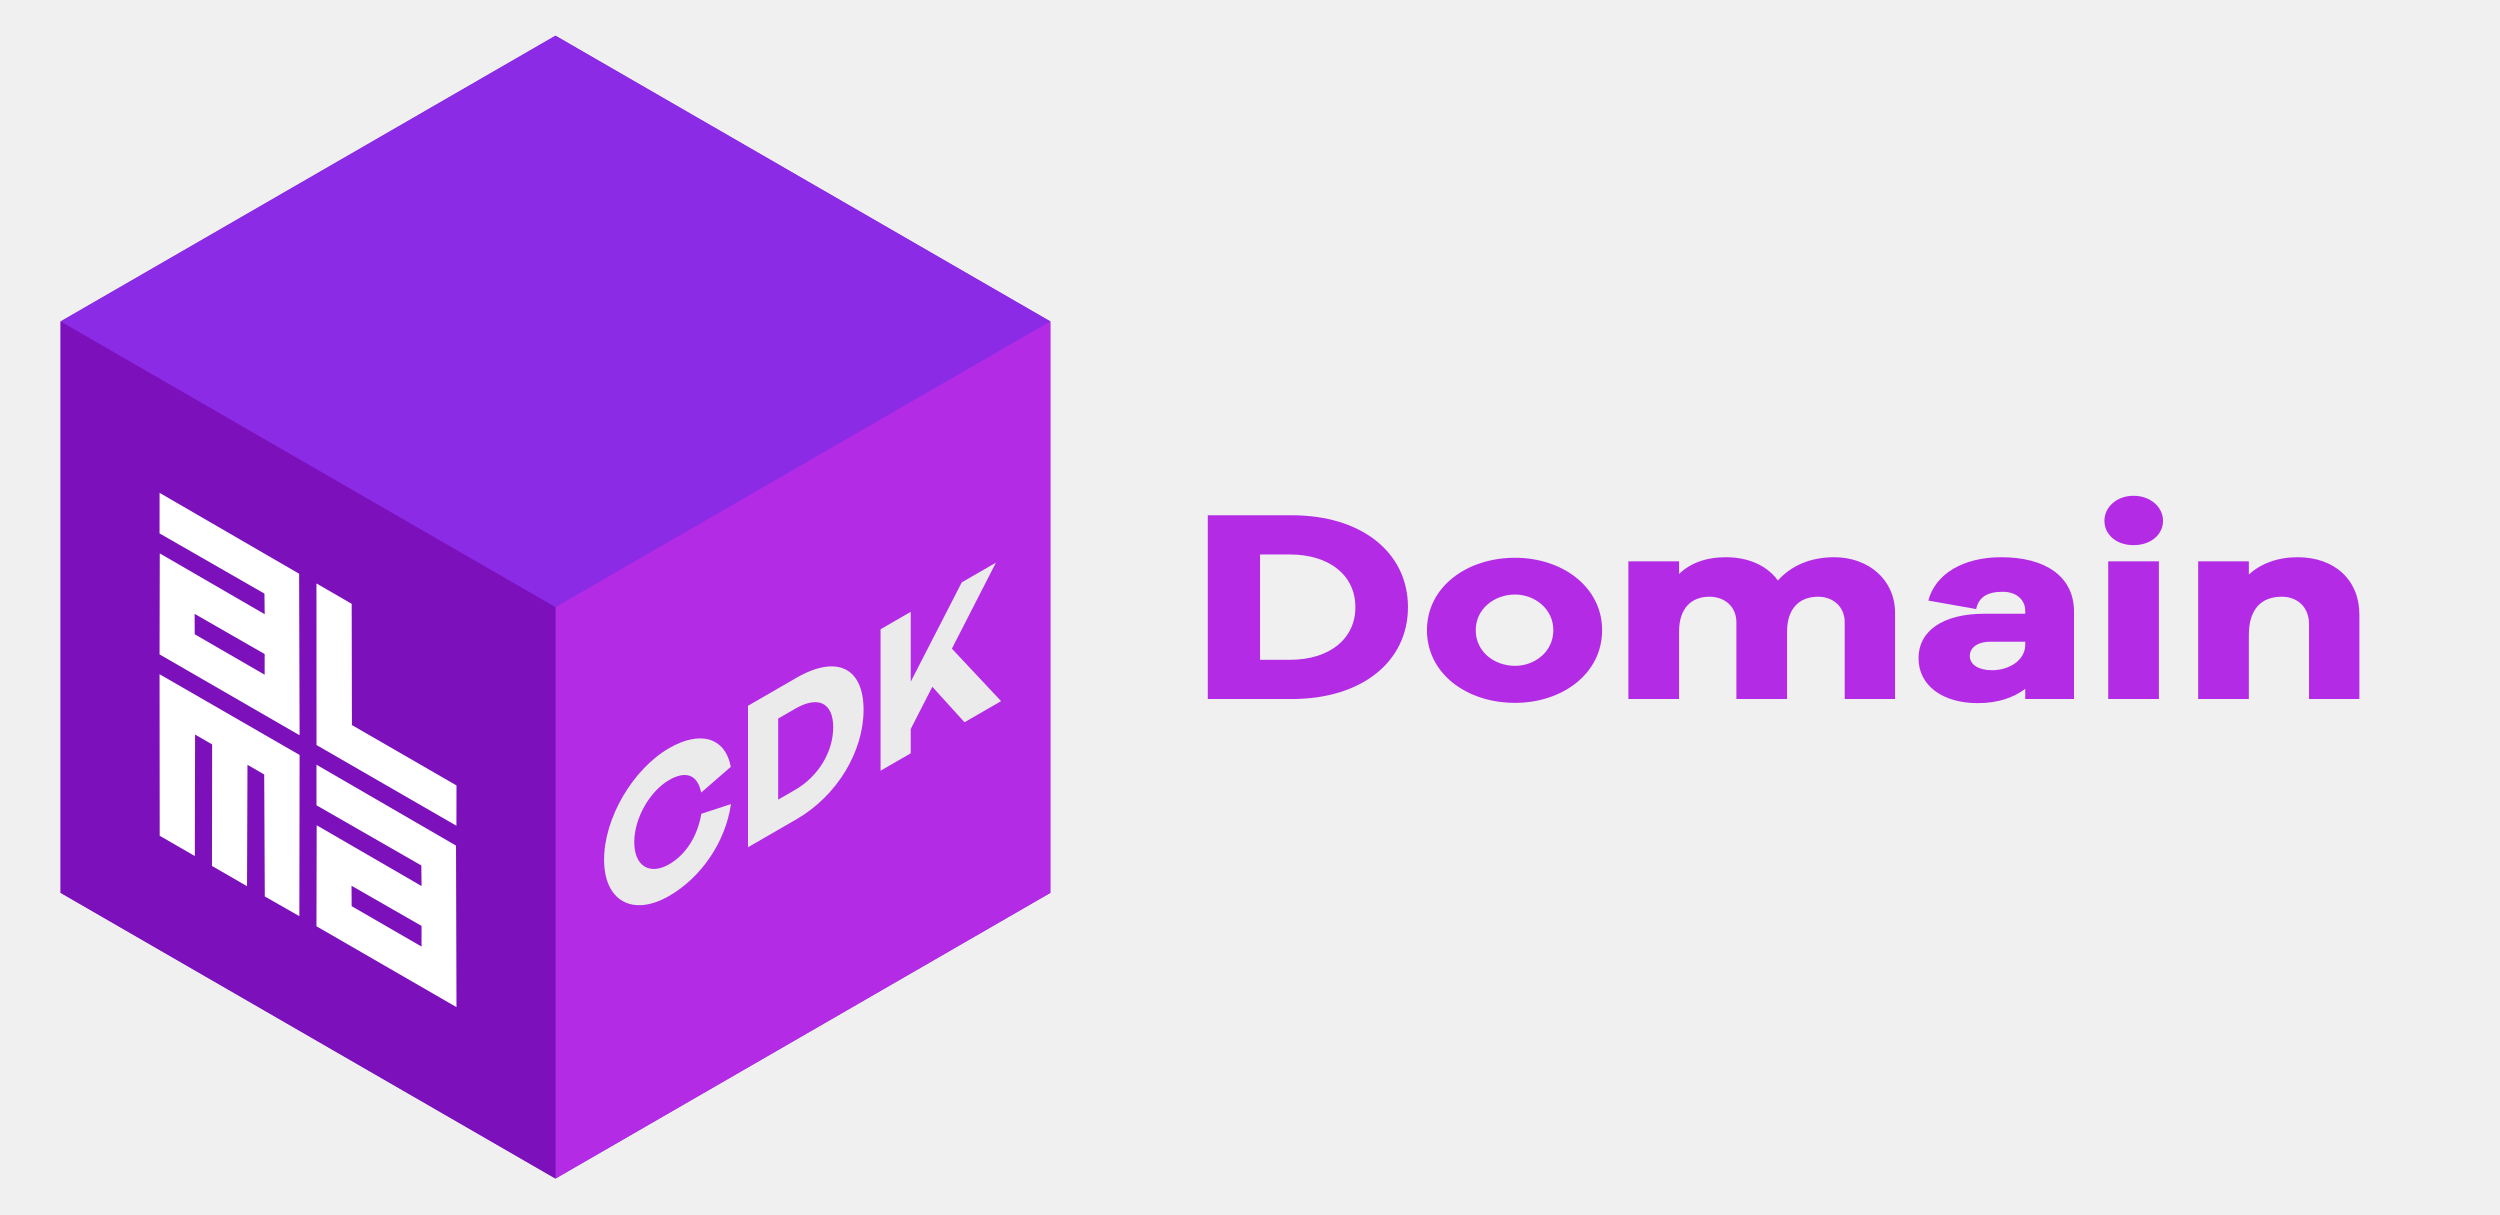
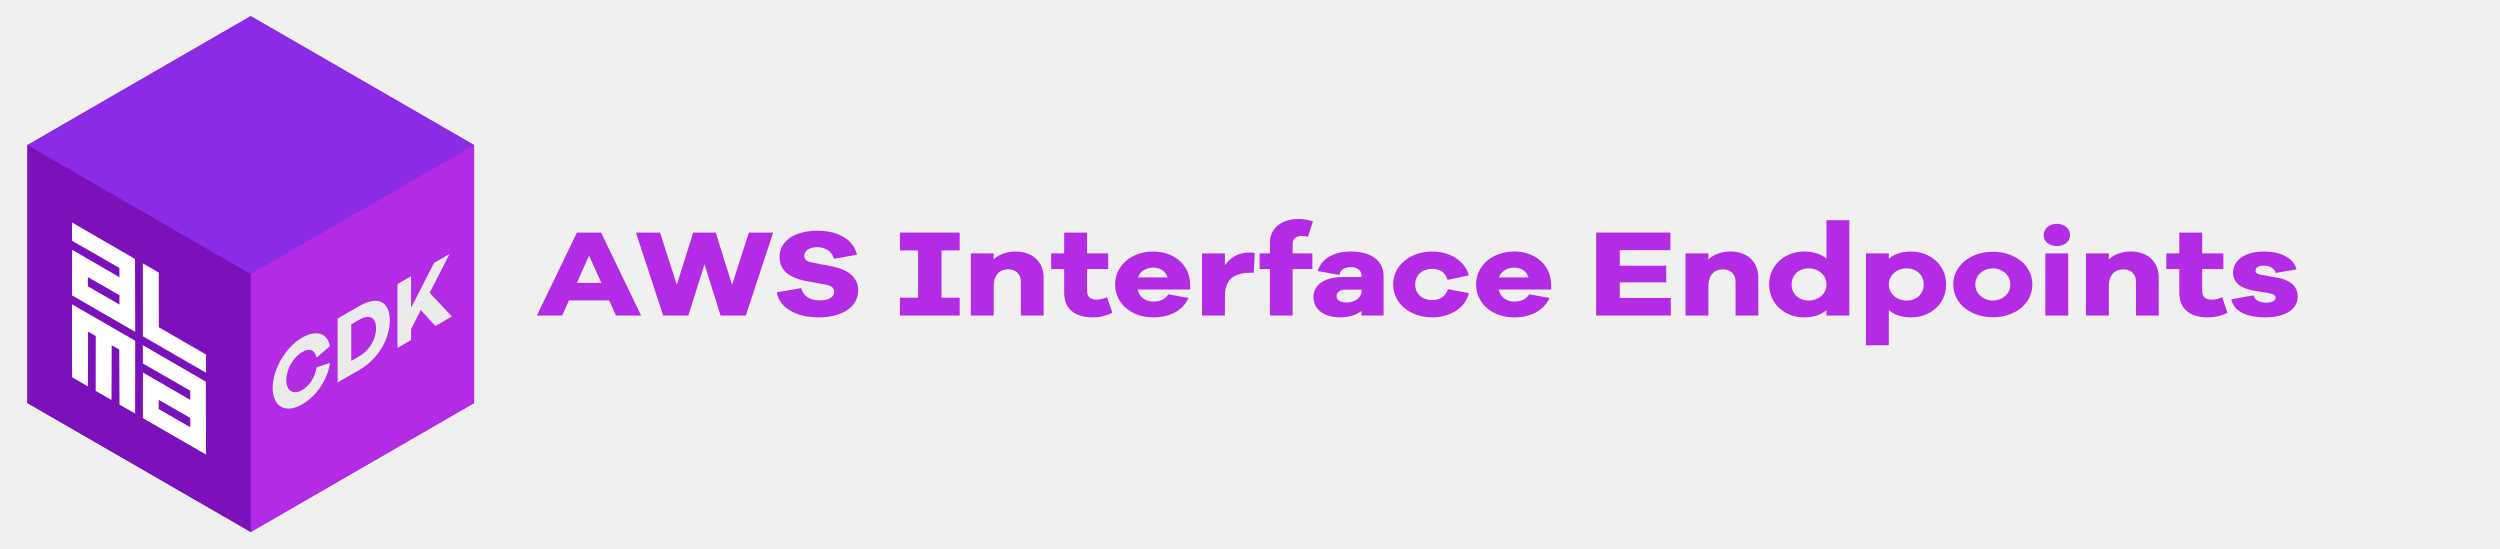
- <svg xmlns="http://www.w3.org/2000/svg" width="100%" height="100%" viewBox="0 0 1750 850" version="1.1" xml:space="preserve" style="fill-rule:evenodd;clip-rule:evenodd;stroke-linejoin:round;stroke-miterlimit:2;">
-   <g id="Artboard1" transform="matrix(2.52591,0,0,1.0625,-1750,-637.5)">
+ <svg xmlns="http://www.w3.org/2000/svg" width="100%" height="100%" viewBox="0 0 3877 850" version="1.1" xml:space="preserve" style="fill-rule:evenodd;clip-rule:evenodd;stroke-linejoin:round;stroke-miterlimit:2;">
+   <g id="Artboard1" transform="matrix(5.59584,0,0,1.0625,-3876.91,-637.5)">
    <rect x="692.82" y="600" width="692.82" height="800" style="fill:none;" />
-     <g transform="matrix(0.395886,0,0,0.943502,435.408,56.4983)">
+     <g transform="matrix(0.178699,0,0,0.943502,576.627,56.4983)">
      <g id="bg" transform="matrix(1,0,0,0.997506,-0.179682,2.49377)">
        <path d="M692.82,800L1039.23,600L1385.64,800.008L1385.64,1200L1039.23,1400L692.827,1200L692.82,800Z" style="fill:rgb(140,43,229);" />
      </g>
      <g transform="matrix(0.866051,-0.498768,1.00003,0.575927,-0.210168,2.4645)">
        <rect x="-400" y="1039.23" width="400" height="346.41" style="fill:rgb(140,43,229);" />
      </g>
      <g transform="matrix(0.866051,-0.498768,5.55128e-17,1.15185,-0.210168,2.4645)">
        <rect x="1200" y="1385.64" width="400" height="346.41" style="fill:rgb(179,43,229);" />
      </g>
      <g transform="matrix(0.866051,0.498768,-5.55128e-17,1.15185,-0.210168,2.4645)">
        <rect x="800" y="346.41" width="400" height="346.41" style="fill:rgb(124,16,187);" />
      </g>
    </g>
-     <g transform="matrix(1.71429,2.35294,1.89266e-17,4.70588,737.039,924.699)">
+     <g transform="matrix(0.773812,2.35294,8.54331e-18,4.70588,712.78,924.699)">
      <path d="M0,5.68L0.003,0L22.561,0.045L22.636,22.621L0,22.618L0.033,8.46L16.996,8.493L16.954,5.632L0,5.68ZM16.987,16.968L16.99,14.074L5.667,14.11L5.685,16.959L16.987,16.968Z" style="fill:white;" />
      <path d="M25.367,31.059L25.367,25.379L47.925,25.424L48,48L25.364,47.997L25.4,33.839L42.357,33.872L42.315,31.011L25.367,31.059ZM42.348,42.347L42.354,39.453L31.033,39.492L31.051,42.338L42.348,42.347Z" style="fill:white;" />
      <path d="M31.058,0.008L31.096,16.964L48,16.963L47.989,22.614L25.373,22.621L25.364,0L31.058,0.008Z" style="fill:white;fill-rule:nonzero;" />
      <path d="M22.636,25.379L22.598,47.966L17.011,48L16.918,30.972L14.212,30.972L14.14,48L8.472,48L8.5,30.972L5.741,30.972L5.703,48L0.022,48L0,25.393L22.636,25.379Z" style="fill:white;fill-rule:nonzero;" />
    </g>
-     <g transform="matrix(0.271917,-0.373219,1.50944e-17,0.746438,399.093,250.733)">
+     <g transform="matrix(0.122741,-0.373219,6.81348e-18,0.746438,560.234,250.733)">
      <g transform="matrix(186.362,0,0,186.362,1689.35,2136.98)">
        <path d="M0.567,-0.286C0.544,-0.183 0.476,-0.135 0.391,-0.135C0.285,-0.135 0.2,-0.221 0.2,-0.335C0.2,-0.449 0.285,-0.534 0.391,-0.534C0.477,-0.534 0.545,-0.487 0.566,-0.387L0.728,-0.428C0.696,-0.587 0.556,-0.685 0.391,-0.685C0.192,-0.685 0.035,-0.531 0.035,-0.335C0.035,-0.138 0.192,0.015 0.391,0.015C0.563,0.015 0.698,-0.083 0.729,-0.251L0.567,-0.286Z" style="fill:rgb(235,235,235);fill-rule:nonzero;" />
      </g>
      <g transform="matrix(186.362,0,0,186.362,1831.73,2136.98)">
        <path d="M0.058,-0.67L0.058,-0L0.323,-0C0.544,-0 0.69,-0.136 0.69,-0.335C0.69,-0.534 0.544,-0.67 0.323,-0.67L0.058,-0.67ZM0.223,-0.143L0.223,-0.527L0.317,-0.527C0.442,-0.527 0.524,-0.451 0.524,-0.335C0.524,-0.219 0.442,-0.143 0.317,-0.143L0.223,-0.143Z" style="fill:rgb(235,235,235);fill-rule:nonzero;" />
      </g>
      <g transform="matrix(186.362,0,0,186.362,1966.84,2136.98)">
        <path d="M0.717,-0L0.448,-0.383L0.689,-0.67L0.502,-0.67L0.223,-0.339L0.223,-0.67L0.058,-0.67L0.058,-0L0.223,-0L0.223,-0.115L0.341,-0.256L0.517,-0L0.717,-0Z" style="fill:rgb(235,235,235);fill-rule:nonzero;" />
      </g>
    </g>
-     <g transform="matrix(0.457143,0,0,0.941176,607.833,634.916)">
+     <g transform="matrix(0.20635,0,0,0.941176,654.458,634.916)">
      <g transform="matrix(192,0,0,192,906.958,452.221)">
-         <path d="M0.058,-0.67L0.058,-0L0.323,-0C0.544,-0 0.69,-0.136 0.69,-0.335C0.69,-0.534 0.544,-0.67 0.323,-0.67L0.058,-0.67ZM0.223,-0.143L0.223,-0.527L0.317,-0.527C0.442,-0.527 0.524,-0.451 0.524,-0.335C0.524,-0.219 0.442,-0.143 0.317,-0.143L0.223,-0.143Z" style="fill:rgb(179,43,229);fill-rule:nonzero;" />
+         <path d="M0.729,-0L0.449,-0.67L0.28,-0.67L0,-0L0.177,-0L0.224,-0.122L0.506,-0.122L0.553,-0L0.729,-0ZM0.451,-0.264L0.28,-0.264L0.365,-0.484L0.451,-0.264Z" style="fill:rgb(179,43,229);fill-rule:nonzero;" />
      </g>
-       <g transform="matrix(192,0,0,192,1046.16,452.221)">
+       <g transform="matrix(192,0,0,192,1038.61,452.221)">
+         <path d="M0.967,-0.67L0.797,-0.67L0.68,-0.248L0.565,-0.67L0.408,-0.67L0.293,-0.248L0.176,-0.67L0.007,-0.67L0.198,-0L0.374,-0L0.487,-0.414L0.599,-0L0.776,-0L0.967,-0.67Z" style="fill:rgb(179,43,229);fill-rule:nonzero;" />
+       </g>
+       <g transform="matrix(192,0,0,192,1222.1,452.221)">
+         <path d="M0.321,-0.685C0.164,-0.685 0.056,-0.604 0.056,-0.474C0.056,-0.352 0.14,-0.302 0.236,-0.28L0.376,-0.25C0.424,-0.24 0.438,-0.221 0.438,-0.191C0.438,-0.15 0.401,-0.122 0.339,-0.122C0.272,-0.122 0.224,-0.152 0.207,-0.221L0.037,-0.188C0.055,-0.057 0.179,0.015 0.33,0.015C0.479,0.015 0.606,-0.059 0.606,-0.202C0.606,-0.308 0.538,-0.371 0.422,-0.397L0.283,-0.428C0.241,-0.437 0.229,-0.457 0.229,-0.484C0.229,-0.522 0.264,-0.552 0.319,-0.552C0.372,-0.552 0.424,-0.521 0.436,-0.458L0.598,-0.491C0.573,-0.613 0.467,-0.685 0.321,-0.685Z" style="fill:rgb(179,43,229);fill-rule:nonzero;" />
+       </g>
+       <g transform="matrix(192,0,0,192,1390.68,452.221)">
+         <path d="M0.311,-0.526L0.438,-0.526L0.438,-0.67L0.02,-0.67L0.02,-0.526L0.147,-0.526L0.147,-0.144L0.02,-0.144L0.02,-0L0.438,-0L0.438,-0.144L0.311,-0.144L0.311,-0.526Z" style="fill:rgb(179,43,229);fill-rule:nonzero;" />
+       </g>
+       <g transform="matrix(192,0,0,192,1478.61,452.221)">
+         <path d="M0.372,-0.517C0.309,-0.517 0.256,-0.494 0.218,-0.454L0.218,-0.502L0.058,-0.502L0.058,-0L0.218,-0L0.218,-0.233C0.218,-0.33 0.259,-0.373 0.322,-0.373C0.373,-0.373 0.408,-0.333 0.408,-0.274L0.408,-0L0.567,-0L0.567,-0.308C0.567,-0.434 0.489,-0.517 0.372,-0.517Z" style="fill:rgb(179,43,229);fill-rule:nonzero;" />
+       </g>
+       <g transform="matrix(192,0,0,192,1597.27,452.221)">
+         <path d="M0.393,-0.148C0.372,-0.136 0.342,-0.128 0.32,-0.128C0.278,-0.128 0.253,-0.149 0.253,-0.201L0.253,-0.375L0.401,-0.375L0.401,-0.502L0.253,-0.502L0.253,-0.67L0.093,-0.67L0.093,-0.502L0.002,-0.502L0.002,-0.375L0.093,-0.375L0.093,-0.185C0.093,-0.053 0.168,0.015 0.293,0.015C0.35,0.015 0.391,-0.001 0.43,-0.022L0.393,-0.148Z" style="fill:rgb(179,43,229);fill-rule:nonzero;" />
+       </g>
+       <g transform="matrix(192,0,0,192,1678.74,452.221)">
+         <path d="M0.55,-0.251C0.547,-0.415 0.433,-0.517 0.291,-0.517C0.145,-0.517 0.025,-0.409 0.025,-0.251C0.025,-0.092 0.145,0.015 0.29,0.015C0.405,0.015 0.496,-0.036 0.539,-0.142L0.397,-0.171C0.37,-0.122 0.327,-0.113 0.29,-0.113C0.236,-0.113 0.195,-0.15 0.182,-0.21L0.55,-0.21L0.55,-0.251ZM0.291,-0.387C0.337,-0.387 0.377,-0.362 0.392,-0.308L0.185,-0.308C0.2,-0.359 0.246,-0.387 0.291,-0.387Z" style="fill:rgb(179,43,229);fill-rule:nonzero;" />
+       </g>
+       <g transform="matrix(192,0,0,192,1789.14,452.221)">
+         <path d="M0.391,-0.509C0.309,-0.509 0.254,-0.466 0.218,-0.406L0.218,-0.502L0.058,-0.502L0.058,-0L0.218,-0L0.218,-0.157C0.218,-0.287 0.279,-0.345 0.391,-0.345L0.42,-0.345L0.427,-0.505C0.415,-0.508 0.405,-0.509 0.391,-0.509Z" style="fill:rgb(179,43,229);fill-rule:nonzero;" />
+       </g>
+       <g transform="matrix(192,0,0,192,1874.71,452.221)">
+         <path d="M0.246,-0.502L0.246,-0.581C0.246,-0.621 0.273,-0.643 0.311,-0.643C0.323,-0.643 0.339,-0.641 0.354,-0.636L0.388,-0.76C0.356,-0.773 0.323,-0.78 0.289,-0.78C0.168,-0.78 0.087,-0.705 0.087,-0.587L0.087,-0.502L0.015,-0.502L0.015,-0.375L0.087,-0.375L0.087,-0L0.246,-0L0.246,-0.375L0.384,-0.375L0.384,-0.502L0.246,-0.502Z" style="fill:rgb(179,43,229);fill-rule:nonzero;" />
+       </g>
+       <g transform="matrix(192,0,0,192,1945.43,452.221)">
+         <path d="M0.284,-0.517C0.164,-0.517 0.076,-0.456 0.054,-0.359L0.205,-0.328C0.213,-0.372 0.241,-0.391 0.289,-0.391C0.331,-0.391 0.36,-0.363 0.36,-0.321L0.36,-0.311L0.232,-0.311C0.098,-0.311 0.023,-0.247 0.023,-0.149C0.023,-0.05 0.098,0.015 0.21,0.015C0.277,0.015 0.325,-0.007 0.36,-0.037L0.36,-0L0.514,-0L0.514,-0.318C0.514,-0.446 0.425,-0.517 0.284,-0.517ZM0.255,-0.105C0.213,-0.105 0.185,-0.125 0.185,-0.157C0.185,-0.188 0.21,-0.209 0.25,-0.209L0.36,-0.209L0.36,-0.198C0.36,-0.142 0.31,-0.105 0.255,-0.105Z" style="fill:rgb(179,43,229);fill-rule:nonzero;" />
+       </g>
+       <g transform="matrix(192,0,0,192,2052.18,452.221)">
+         <path d="M0.299,-0.125C0.227,-0.125 0.179,-0.177 0.179,-0.251C0.179,-0.324 0.227,-0.377 0.299,-0.377C0.35,-0.377 0.391,-0.349 0.405,-0.288L0.555,-0.324C0.527,-0.442 0.421,-0.517 0.299,-0.517C0.149,-0.517 0.025,-0.409 0.025,-0.251C0.025,-0.092 0.149,0.015 0.299,0.015C0.424,0.015 0.53,-0.062 0.555,-0.181L0.408,-0.213C0.391,-0.152 0.35,-0.125 0.299,-0.125Z" style="fill:rgb(179,43,229);fill-rule:nonzero;" />
+       </g>
+       <g transform="matrix(192,0,0,192,2163.54,452.221)">
+         <path d="M0.55,-0.251C0.547,-0.415 0.433,-0.517 0.291,-0.517C0.145,-0.517 0.025,-0.409 0.025,-0.251C0.025,-0.092 0.145,0.015 0.29,0.015C0.405,0.015 0.496,-0.036 0.539,-0.142L0.397,-0.171C0.37,-0.122 0.327,-0.113 0.29,-0.113C0.236,-0.113 0.195,-0.15 0.182,-0.21L0.55,-0.21L0.55,-0.251ZM0.291,-0.387C0.337,-0.387 0.377,-0.362 0.392,-0.308L0.185,-0.308C0.2,-0.359 0.246,-0.387 0.291,-0.387Z" style="fill:rgb(179,43,229);fill-rule:nonzero;" />
+       </g>
+       <g transform="matrix(192,0,0,192,2318.49,452.221)">
+         <path d="M0.58,-0.142L0.223,-0.142L0.223,-0.268L0.548,-0.268L0.548,-0.402L0.223,-0.402L0.223,-0.528L0.577,-0.528L0.577,-0.67L0.058,-0.67L0.058,-0L0.58,-0L0.58,-0.142Z" style="fill:rgb(179,43,229);fill-rule:nonzero;" />
+       </g>
+       <g transform="matrix(192,0,0,192,2438.49,452.221)">
+         <path d="M0.372,-0.517C0.309,-0.517 0.256,-0.494 0.218,-0.454L0.218,-0.502L0.058,-0.502L0.058,-0L0.218,-0L0.218,-0.233C0.218,-0.33 0.259,-0.373 0.322,-0.373C0.373,-0.373 0.408,-0.333 0.408,-0.274L0.408,-0L0.567,-0L0.567,-0.308C0.567,-0.434 0.489,-0.517 0.372,-0.517Z" style="fill:rgb(179,43,229);fill-rule:nonzero;" />
+       </g>
+       <g transform="matrix(192,0,0,192,2557.14,452.221)">
+         <path d="M0.586,-0.77L0.426,-0.77L0.426,-0.459C0.388,-0.496 0.336,-0.517 0.27,-0.517C0.137,-0.517 0.025,-0.409 0.025,-0.251C0.025,-0.092 0.137,0.015 0.27,0.015C0.336,0.015 0.388,-0.006 0.426,-0.043L0.426,-0L0.586,-0L0.586,-0.77ZM0.303,-0.121C0.233,-0.121 0.182,-0.173 0.182,-0.251C0.182,-0.328 0.233,-0.381 0.303,-0.381C0.368,-0.381 0.426,-0.328 0.426,-0.251C0.426,-0.173 0.368,-0.121 0.303,-0.121Z" style="fill:rgb(179,43,229);fill-rule:nonzero;" />
+       </g>
+       <g transform="matrix(192,0,0,192,2680.79,452.221)">
+         <path d="M0.374,-0.517C0.308,-0.517 0.256,-0.496 0.218,-0.459L0.218,-0.502L0.058,-0.502L0.058,0.24L0.218,0.24L0.218,-0.043C0.256,-0.006 0.308,0.015 0.374,0.015C0.507,0.015 0.619,-0.092 0.619,-0.251C0.619,-0.409 0.507,-0.517 0.374,-0.517ZM0.341,-0.121C0.276,-0.121 0.218,-0.173 0.218,-0.251C0.218,-0.328 0.276,-0.381 0.341,-0.381C0.411,-0.381 0.462,-0.328 0.462,-0.251C0.462,-0.173 0.411,-0.121 0.341,-0.121Z" style="fill:rgb(179,43,229);fill-rule:nonzero;" />
+       </g>
+       <g transform="matrix(192,0,0,192,2804.44,452.221)">
        <path d="M0.303,-0.515C0.151,-0.515 0.025,-0.409 0.025,-0.251C0.025,-0.092 0.151,0.014 0.303,0.014C0.452,0.014 0.578,-0.092 0.578,-0.251C0.578,-0.409 0.452,-0.515 0.303,-0.515ZM0.303,-0.121C0.238,-0.121 0.179,-0.172 0.179,-0.251C0.179,-0.329 0.238,-0.381 0.303,-0.381C0.365,-0.381 0.424,-0.329 0.424,-0.251C0.424,-0.172 0.365,-0.121 0.303,-0.121Z" style="fill:rgb(179,43,229);fill-rule:nonzero;" />
      </g>
-       <g transform="matrix(192,0,0,192,1161.93,452.221)">
-         <path d="M0.708,-0.517C0.63,-0.517 0.57,-0.484 0.53,-0.432C0.496,-0.487 0.436,-0.517 0.366,-0.517C0.301,-0.517 0.252,-0.494 0.218,-0.456L0.218,-0.502L0.058,-0.502L0.058,-0L0.218,-0L0.218,-0.246C0.218,-0.33 0.256,-0.373 0.314,-0.373C0.362,-0.373 0.399,-0.337 0.399,-0.28L0.399,-0L0.559,-0L0.559,-0.246C0.559,-0.33 0.598,-0.373 0.657,-0.373C0.704,-0.373 0.741,-0.337 0.741,-0.28L0.741,-0L0.9,-0L0.9,-0.314C0.9,-0.436 0.815,-0.517 0.708,-0.517Z" style="fill:rgb(179,43,229);fill-rule:nonzero;" />
-       </g>
-       <g transform="matrix(192,0,0,192,1344.53,452.221)">
-         <path d="M0.284,-0.517C0.164,-0.517 0.076,-0.456 0.054,-0.359L0.205,-0.328C0.213,-0.372 0.241,-0.391 0.289,-0.391C0.331,-0.391 0.36,-0.363 0.36,-0.321L0.36,-0.311L0.232,-0.311C0.098,-0.311 0.023,-0.247 0.023,-0.149C0.023,-0.05 0.098,0.015 0.21,0.015C0.277,0.015 0.325,-0.007 0.36,-0.037L0.36,-0L0.514,-0L0.514,-0.318C0.514,-0.446 0.425,-0.517 0.284,-0.517ZM0.255,-0.105C0.213,-0.105 0.185,-0.125 0.185,-0.157C0.185,-0.188 0.21,-0.209 0.25,-0.209L0.36,-0.209L0.36,-0.198C0.36,-0.142 0.31,-0.105 0.255,-0.105Z" style="fill:rgb(179,43,229);fill-rule:nonzero;" />
-       </g>
-       <g transform="matrix(192,0,0,192,1451.28,452.221)">
+       <g transform="matrix(192,0,0,192,2920.22,452.221)">
        <path d="M0.146,-0.741C0.092,-0.741 0.054,-0.699 0.054,-0.65C0.054,-0.599 0.092,-0.561 0.146,-0.561C0.2,-0.561 0.239,-0.599 0.239,-0.65C0.239,-0.699 0.2,-0.741 0.146,-0.741ZM0.226,-0L0.226,-0.502L0.066,-0.502L0.066,-0L0.226,-0Z" style="fill:rgb(179,43,229);fill-rule:nonzero;" />
      </g>
-       <g transform="matrix(192,0,0,192,1507.34,452.221)">
+       <g transform="matrix(192,0,0,192,2976.28,452.221)">
        <path d="M0.372,-0.517C0.309,-0.517 0.256,-0.494 0.218,-0.454L0.218,-0.502L0.058,-0.502L0.058,-0L0.218,-0L0.218,-0.233C0.218,-0.33 0.259,-0.373 0.322,-0.373C0.373,-0.373 0.408,-0.333 0.408,-0.274L0.408,-0L0.567,-0L0.567,-0.308C0.567,-0.434 0.489,-0.517 0.372,-0.517Z" style="fill:rgb(179,43,229);fill-rule:nonzero;" />
+       </g>
+       <g transform="matrix(192,0,0,192,3094.94,452.221)">
+         <path d="M0.393,-0.148C0.372,-0.136 0.342,-0.128 0.32,-0.128C0.278,-0.128 0.253,-0.149 0.253,-0.201L0.253,-0.375L0.401,-0.375L0.401,-0.502L0.253,-0.502L0.253,-0.67L0.093,-0.67L0.093,-0.502L0.002,-0.502L0.002,-0.375L0.093,-0.375L0.093,-0.185C0.093,-0.053 0.168,0.015 0.293,0.015C0.35,0.015 0.391,-0.001 0.43,-0.022L0.393,-0.148Z" style="fill:rgb(179,43,229);fill-rule:nonzero;" />
+       </g>
+       <g transform="matrix(192,0,0,192,3178.07,452.221)">
+         <path d="M0.024,-0.131C0.041,-0.028 0.142,0.015 0.26,0.015C0.392,0.015 0.488,-0.043 0.488,-0.154C0.488,-0.228 0.444,-0.285 0.349,-0.305L0.231,-0.329C0.199,-0.336 0.193,-0.35 0.193,-0.364C0.193,-0.382 0.207,-0.403 0.25,-0.403C0.299,-0.403 0.329,-0.375 0.334,-0.344L0.48,-0.373C0.46,-0.46 0.377,-0.517 0.252,-0.517C0.125,-0.517 0.036,-0.45 0.036,-0.347C0.036,-0.268 0.089,-0.218 0.182,-0.201L0.284,-0.181C0.321,-0.174 0.334,-0.161 0.334,-0.144C0.334,-0.122 0.311,-0.104 0.269,-0.104C0.226,-0.104 0.187,-0.12 0.18,-0.163L0.024,-0.131Z" style="fill:rgb(179,43,229);fill-rule:nonzero;" />
      </g>
    </g>
  </g>
</svg>
